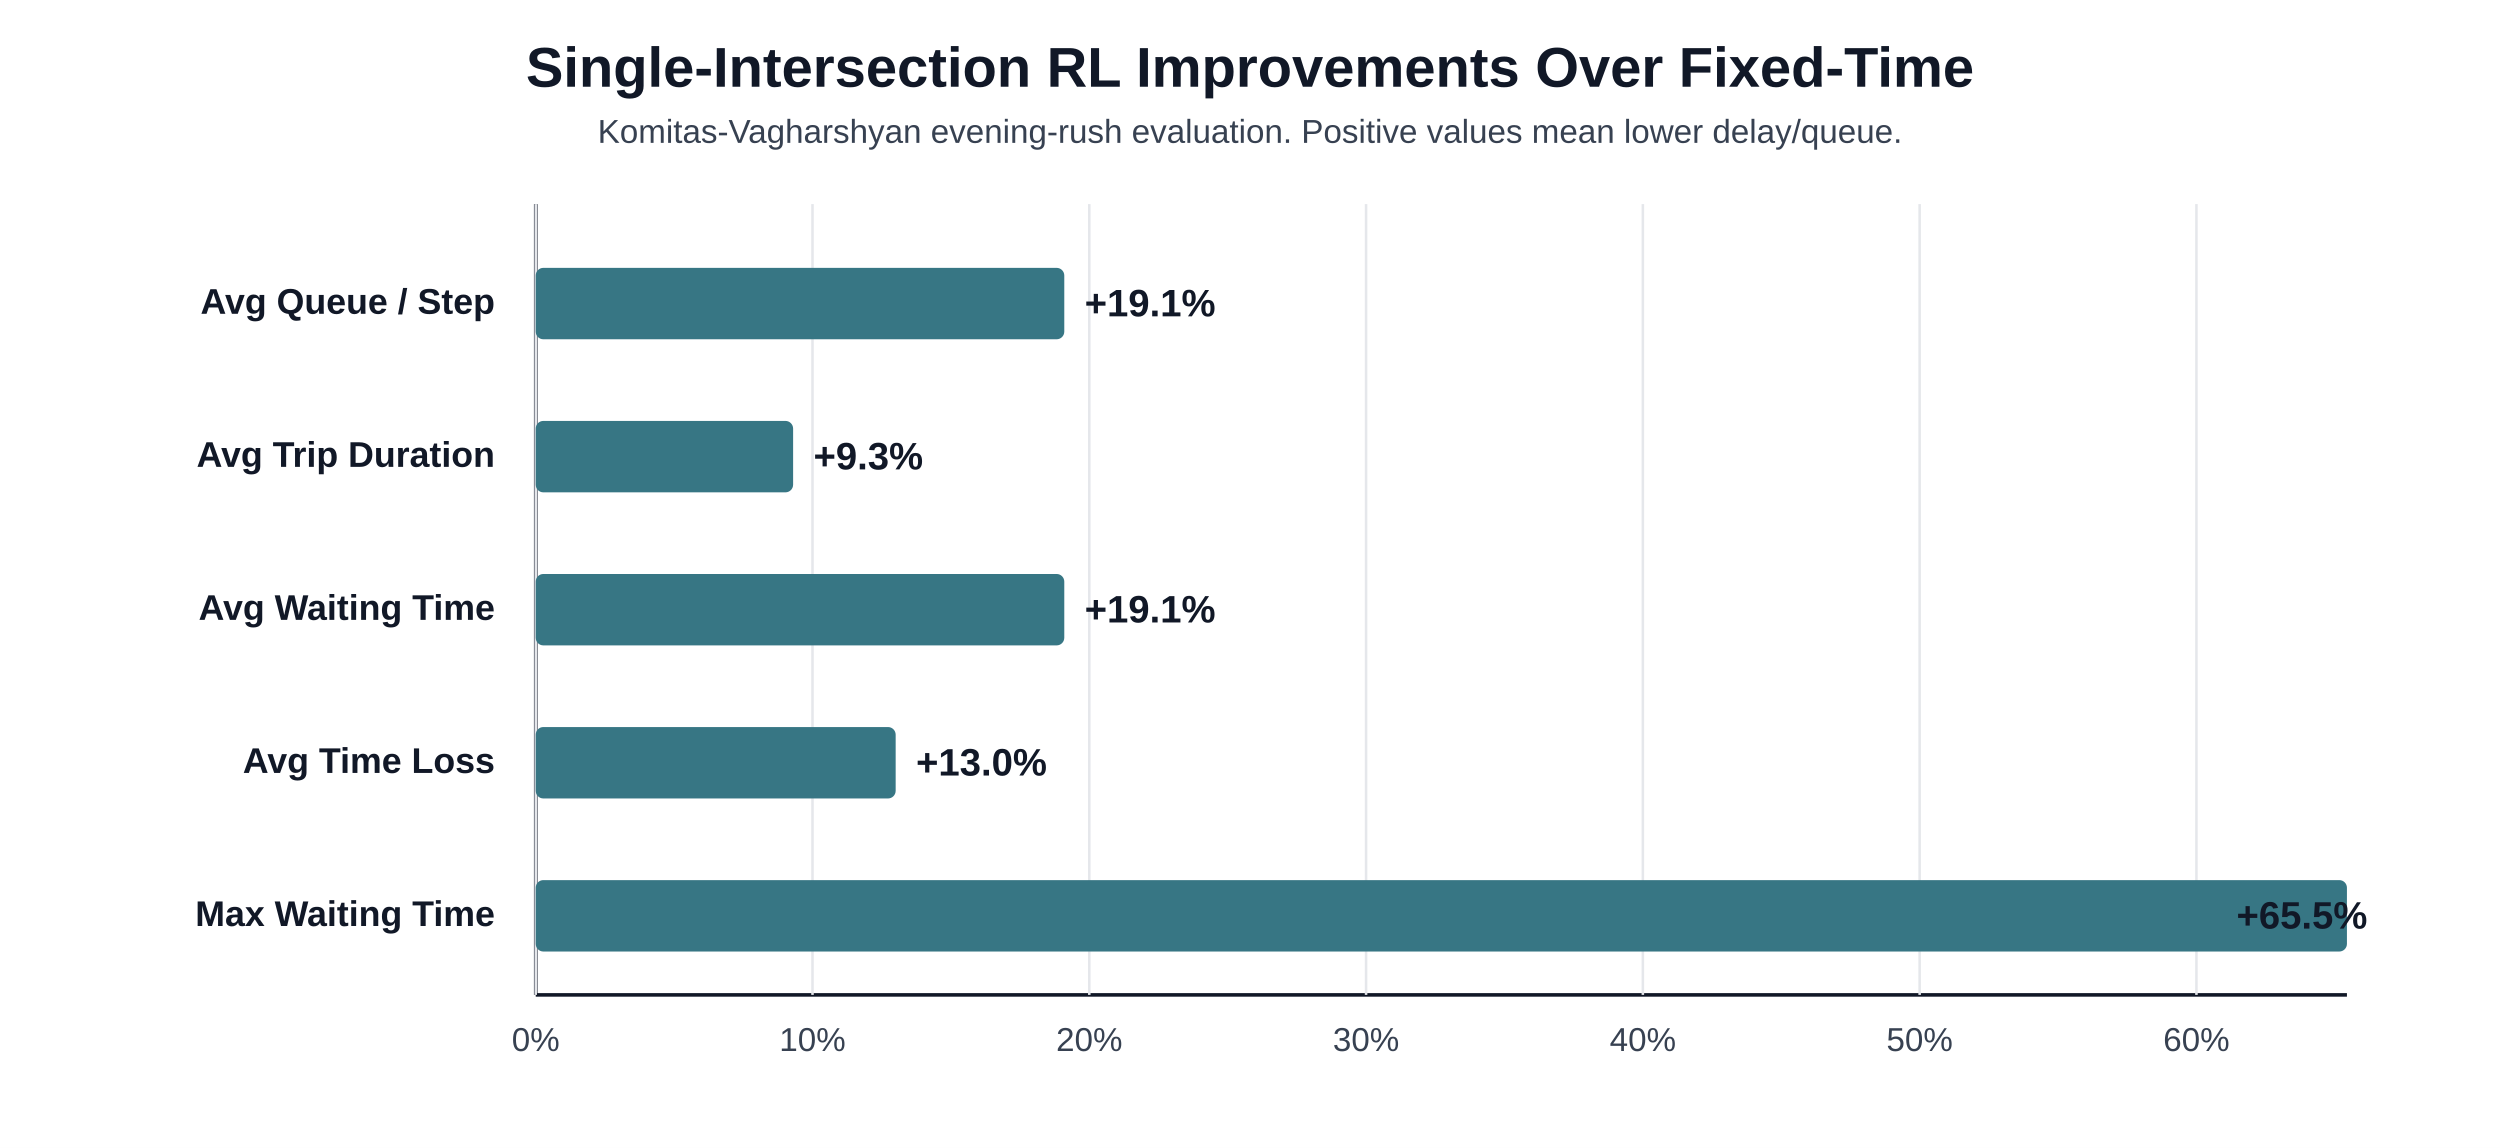
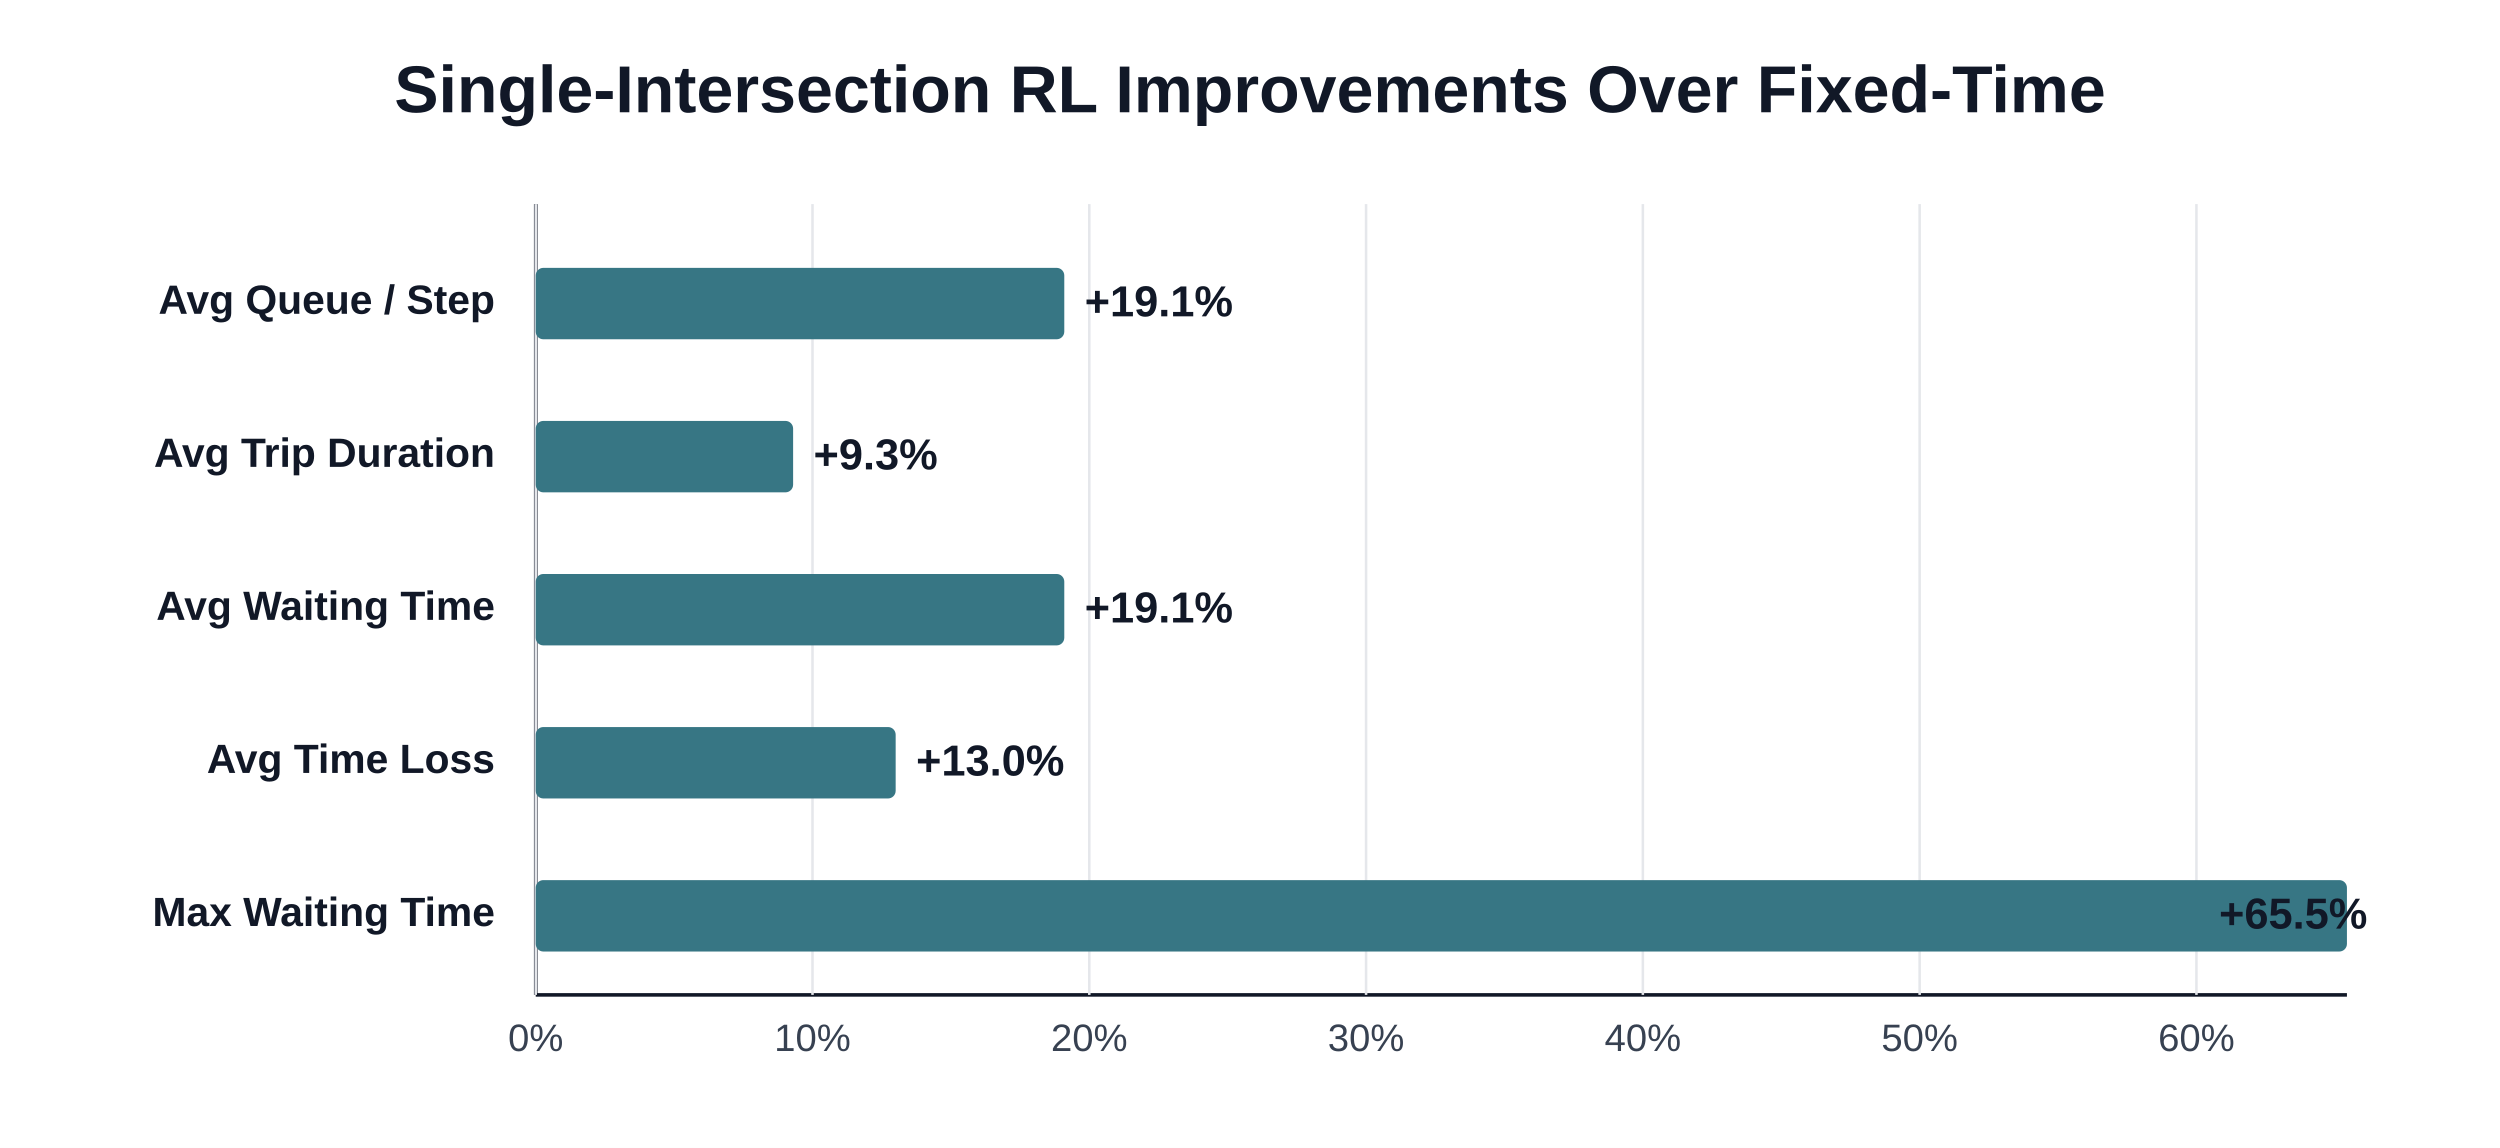
<svg xmlns="http://www.w3.org/2000/svg" width="980" height="450" viewBox="0 0 980 450">
  <rect width="100%" height="100%" fill="#ffffff" />
  <style>
-     .title { font: 700 22px Arial, sans-serif; fill: #111827; }
-     .subtitle { font: 400 13px Arial, sans-serif; fill: #374151; }
-     .label { font: 700 14px Arial, sans-serif; fill: #111827; }
-     .tick { font: 400 13px Arial, sans-serif; fill: #374151; }
-     .value { font: 700 15px Arial, sans-serif; fill: #111827; }
+     .title { font: 700 26px Arial, sans-serif; fill: #111827; }
+     .label { font: 700 16px Arial, sans-serif; fill: #111827; }
+     .tick { font: 400 15px Arial, sans-serif; fill: #374151; }
+     .value { font: 700 17px Arial, sans-serif; fill: #111827; }
  </style>
-   <text x="490" y="34" text-anchor="middle" class="title">Single-Intersection RL Improvements Over Fixed-Time</text>
-   <text x="490" y="56" text-anchor="middle" class="subtitle">
-     Komitas-Vagharshyan evening-rush evaluation. Positive values mean lower delay/queue.
-   </text>
+   <text x="490" y="44" text-anchor="middle" class="title">Single-Intersection RL Improvements Over Fixed-Time</text>
  <line x1="210" y1="80" x2="210" y2="390" stroke="#111827" stroke-width="1.4" />
  <line x1="210" y1="390" x2="920" y2="390" stroke="#111827" stroke-width="1.4" />
  <line x1="210" y1="80" x2="210" y2="390" stroke="#E5E7EB" />
  <text x="210" y="412" text-anchor="middle" class="tick">0%</text>
  <line x1="318.5" y1="80" x2="318.5" y2="390" stroke="#E5E7EB" />
  <text x="318.5" y="412" text-anchor="middle" class="tick">10%</text>
  <line x1="427" y1="80" x2="427" y2="390" stroke="#E5E7EB" />
  <text x="427" y="412" text-anchor="middle" class="tick">20%</text>
  <line x1="535.5" y1="80" x2="535.5" y2="390" stroke="#E5E7EB" />
  <text x="535.5" y="412" text-anchor="middle" class="tick">30%</text>
  <line x1="644" y1="80" x2="644" y2="390" stroke="#E5E7EB" />
  <text x="644" y="412" text-anchor="middle" class="tick">40%</text>
  <line x1="752.5" y1="80" x2="752.5" y2="390" stroke="#E5E7EB" />
  <text x="752.5" y="412" text-anchor="middle" class="tick">50%</text>
  <line x1="861" y1="80" x2="861" y2="390" stroke="#E5E7EB" />
  <text x="861" y="412" text-anchor="middle" class="tick">60%</text>
  <text x="194" y="123" text-anchor="end" class="label">Avg Queue / Step</text>
  <rect x="210" y="105" width="207.2" height="28" fill="#377684" rx="3" />
  <text x="425.2" y="124" text-anchor="start" class="value">+19.1%</text>
  <text x="194" y="183" text-anchor="end" class="label">Avg Trip Duration</text>
  <rect x="210" y="165" width="100.9" height="28" fill="#377684" rx="3" />
  <text x="318.9" y="184" text-anchor="start" class="value">+9.3%</text>
  <text x="194" y="243" text-anchor="end" class="label">Avg Waiting Time</text>
  <rect x="210" y="225" width="207.2" height="28" fill="#377684" rx="3" />
  <text x="425.2" y="244" text-anchor="start" class="value">+19.1%</text>
  <text x="194" y="303" text-anchor="end" class="label">Avg Time Loss</text>
  <rect x="210" y="285" width="141.1" height="28" fill="#377684" rx="3" />
  <text x="359.1" y="304" text-anchor="start" class="value">+13.0%</text>
  <text x="194" y="363" text-anchor="end" class="label">Max Waiting Time</text>
  <rect x="210" y="345" width="710.0" height="28" fill="#377684" rx="3" />
  <text x="928" y="364" text-anchor="end" class="value">+65.5%</text>
</svg>
